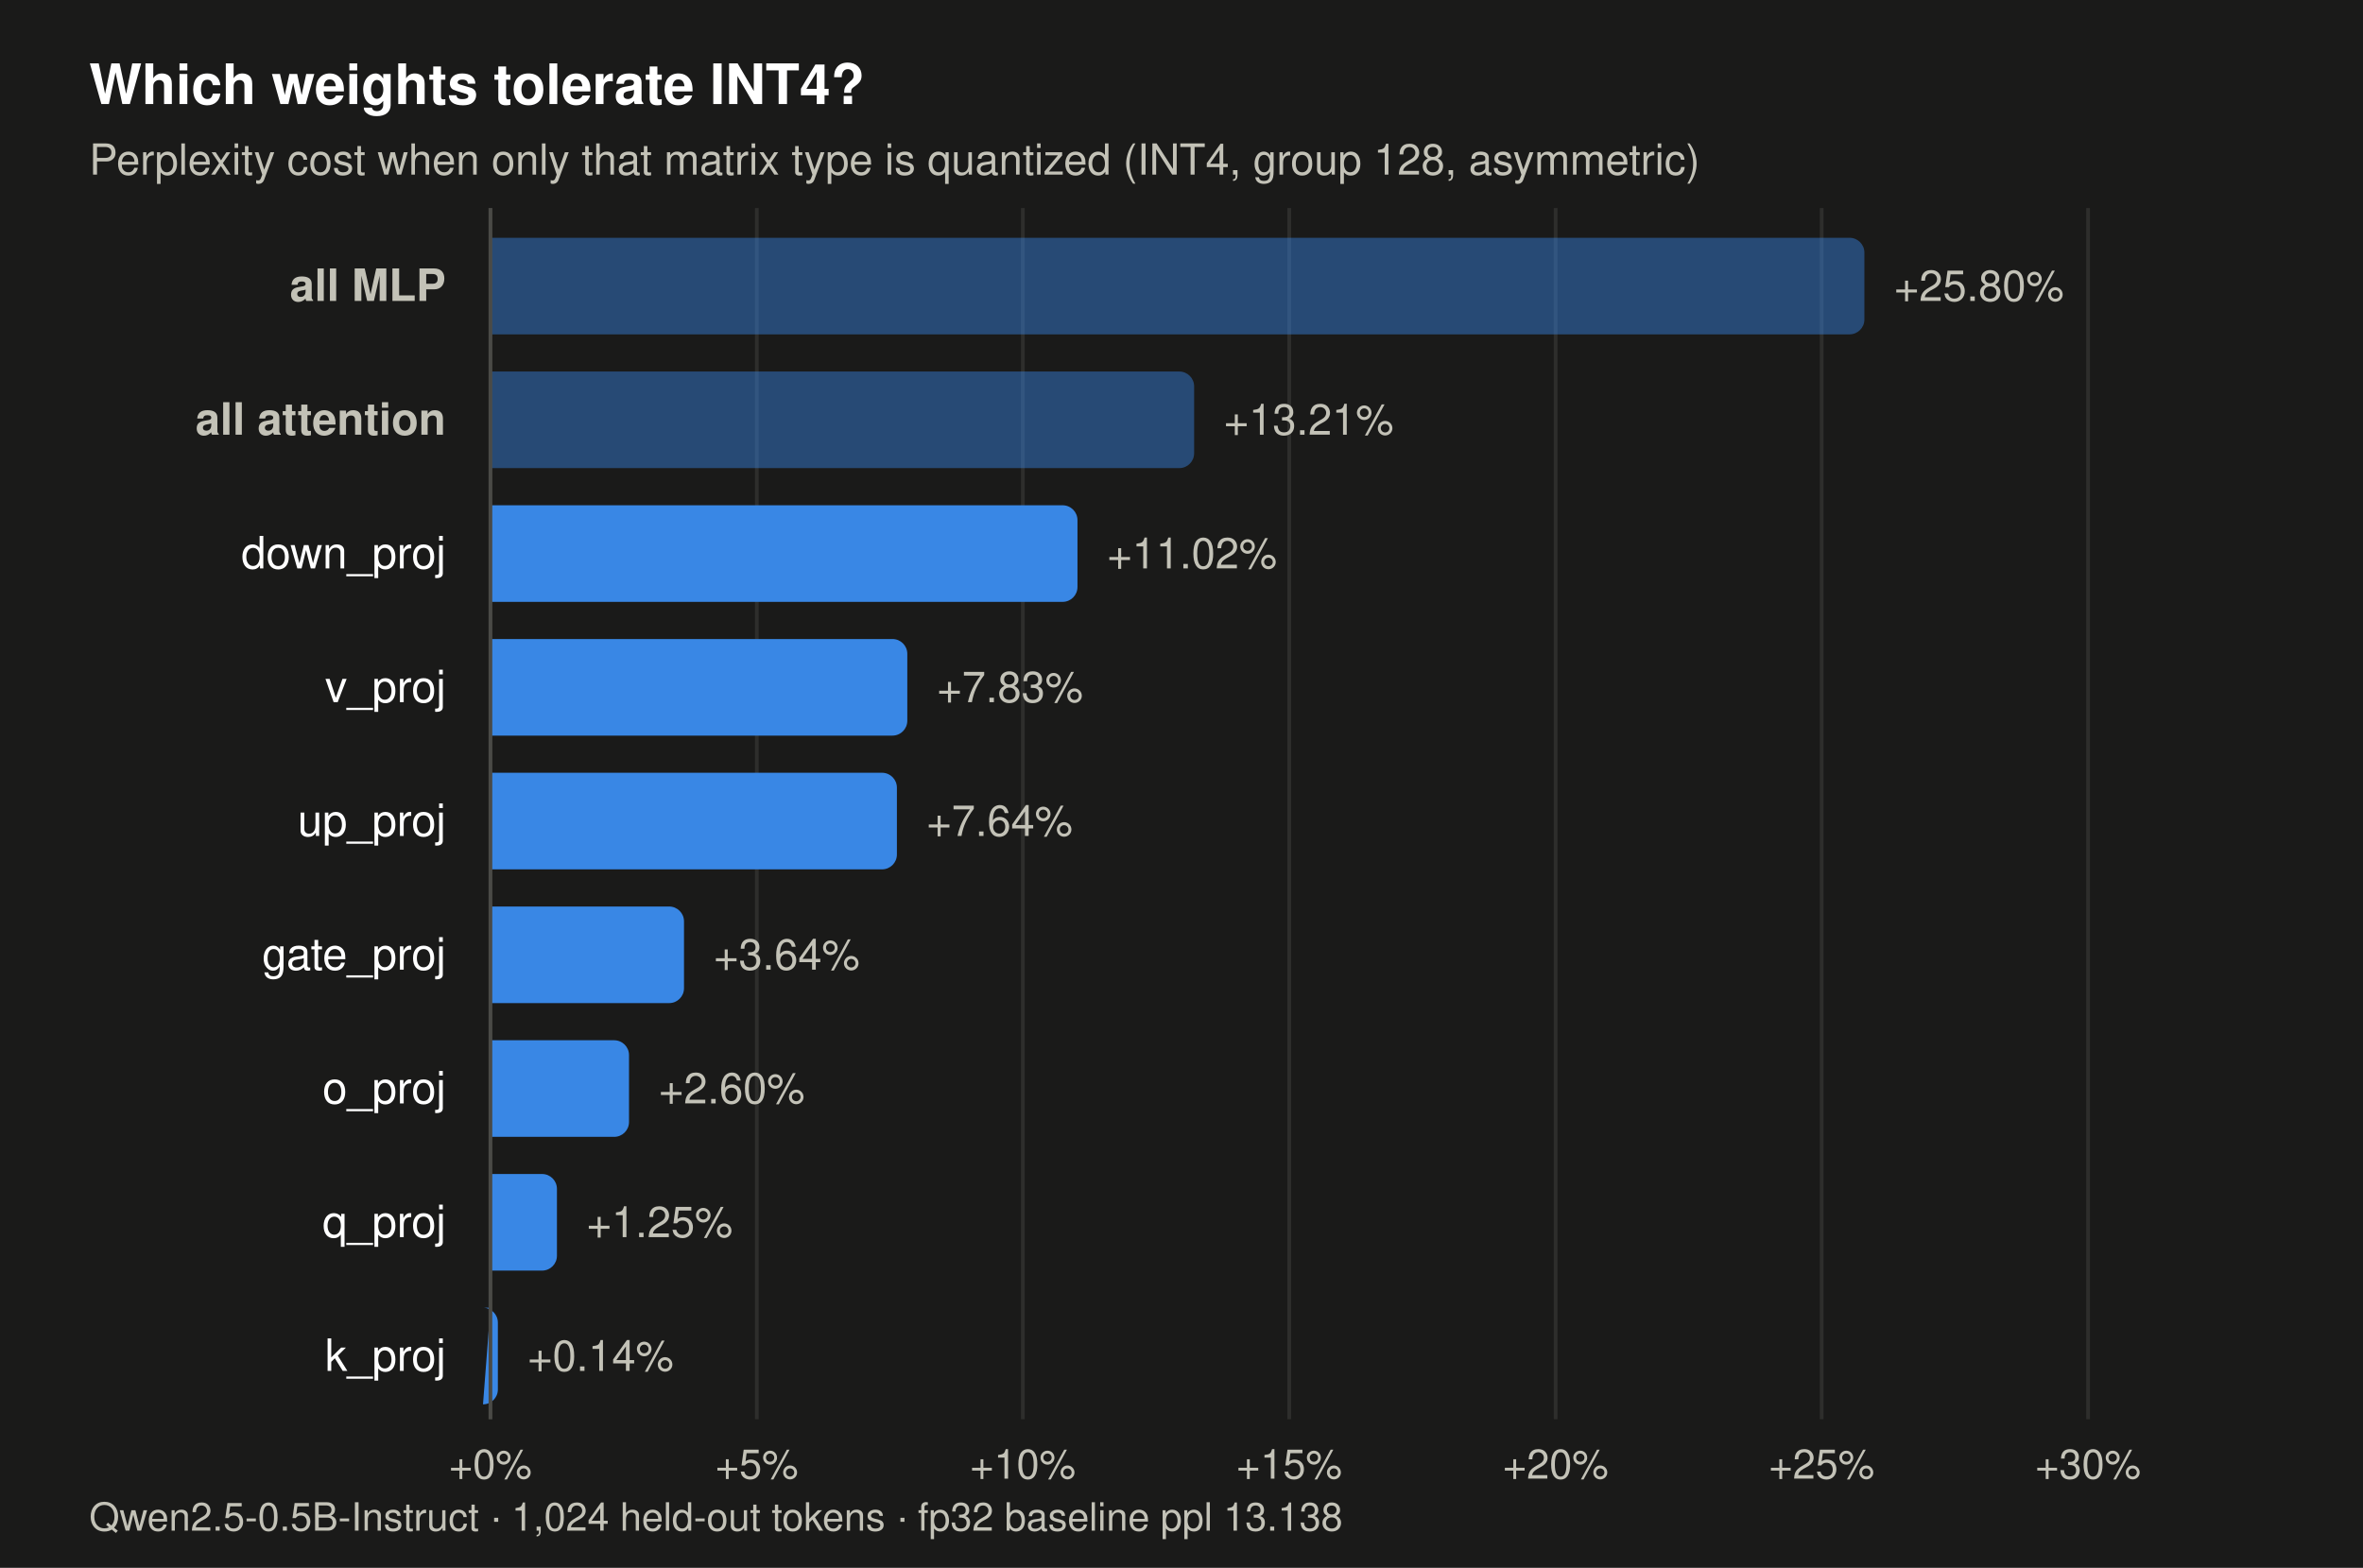
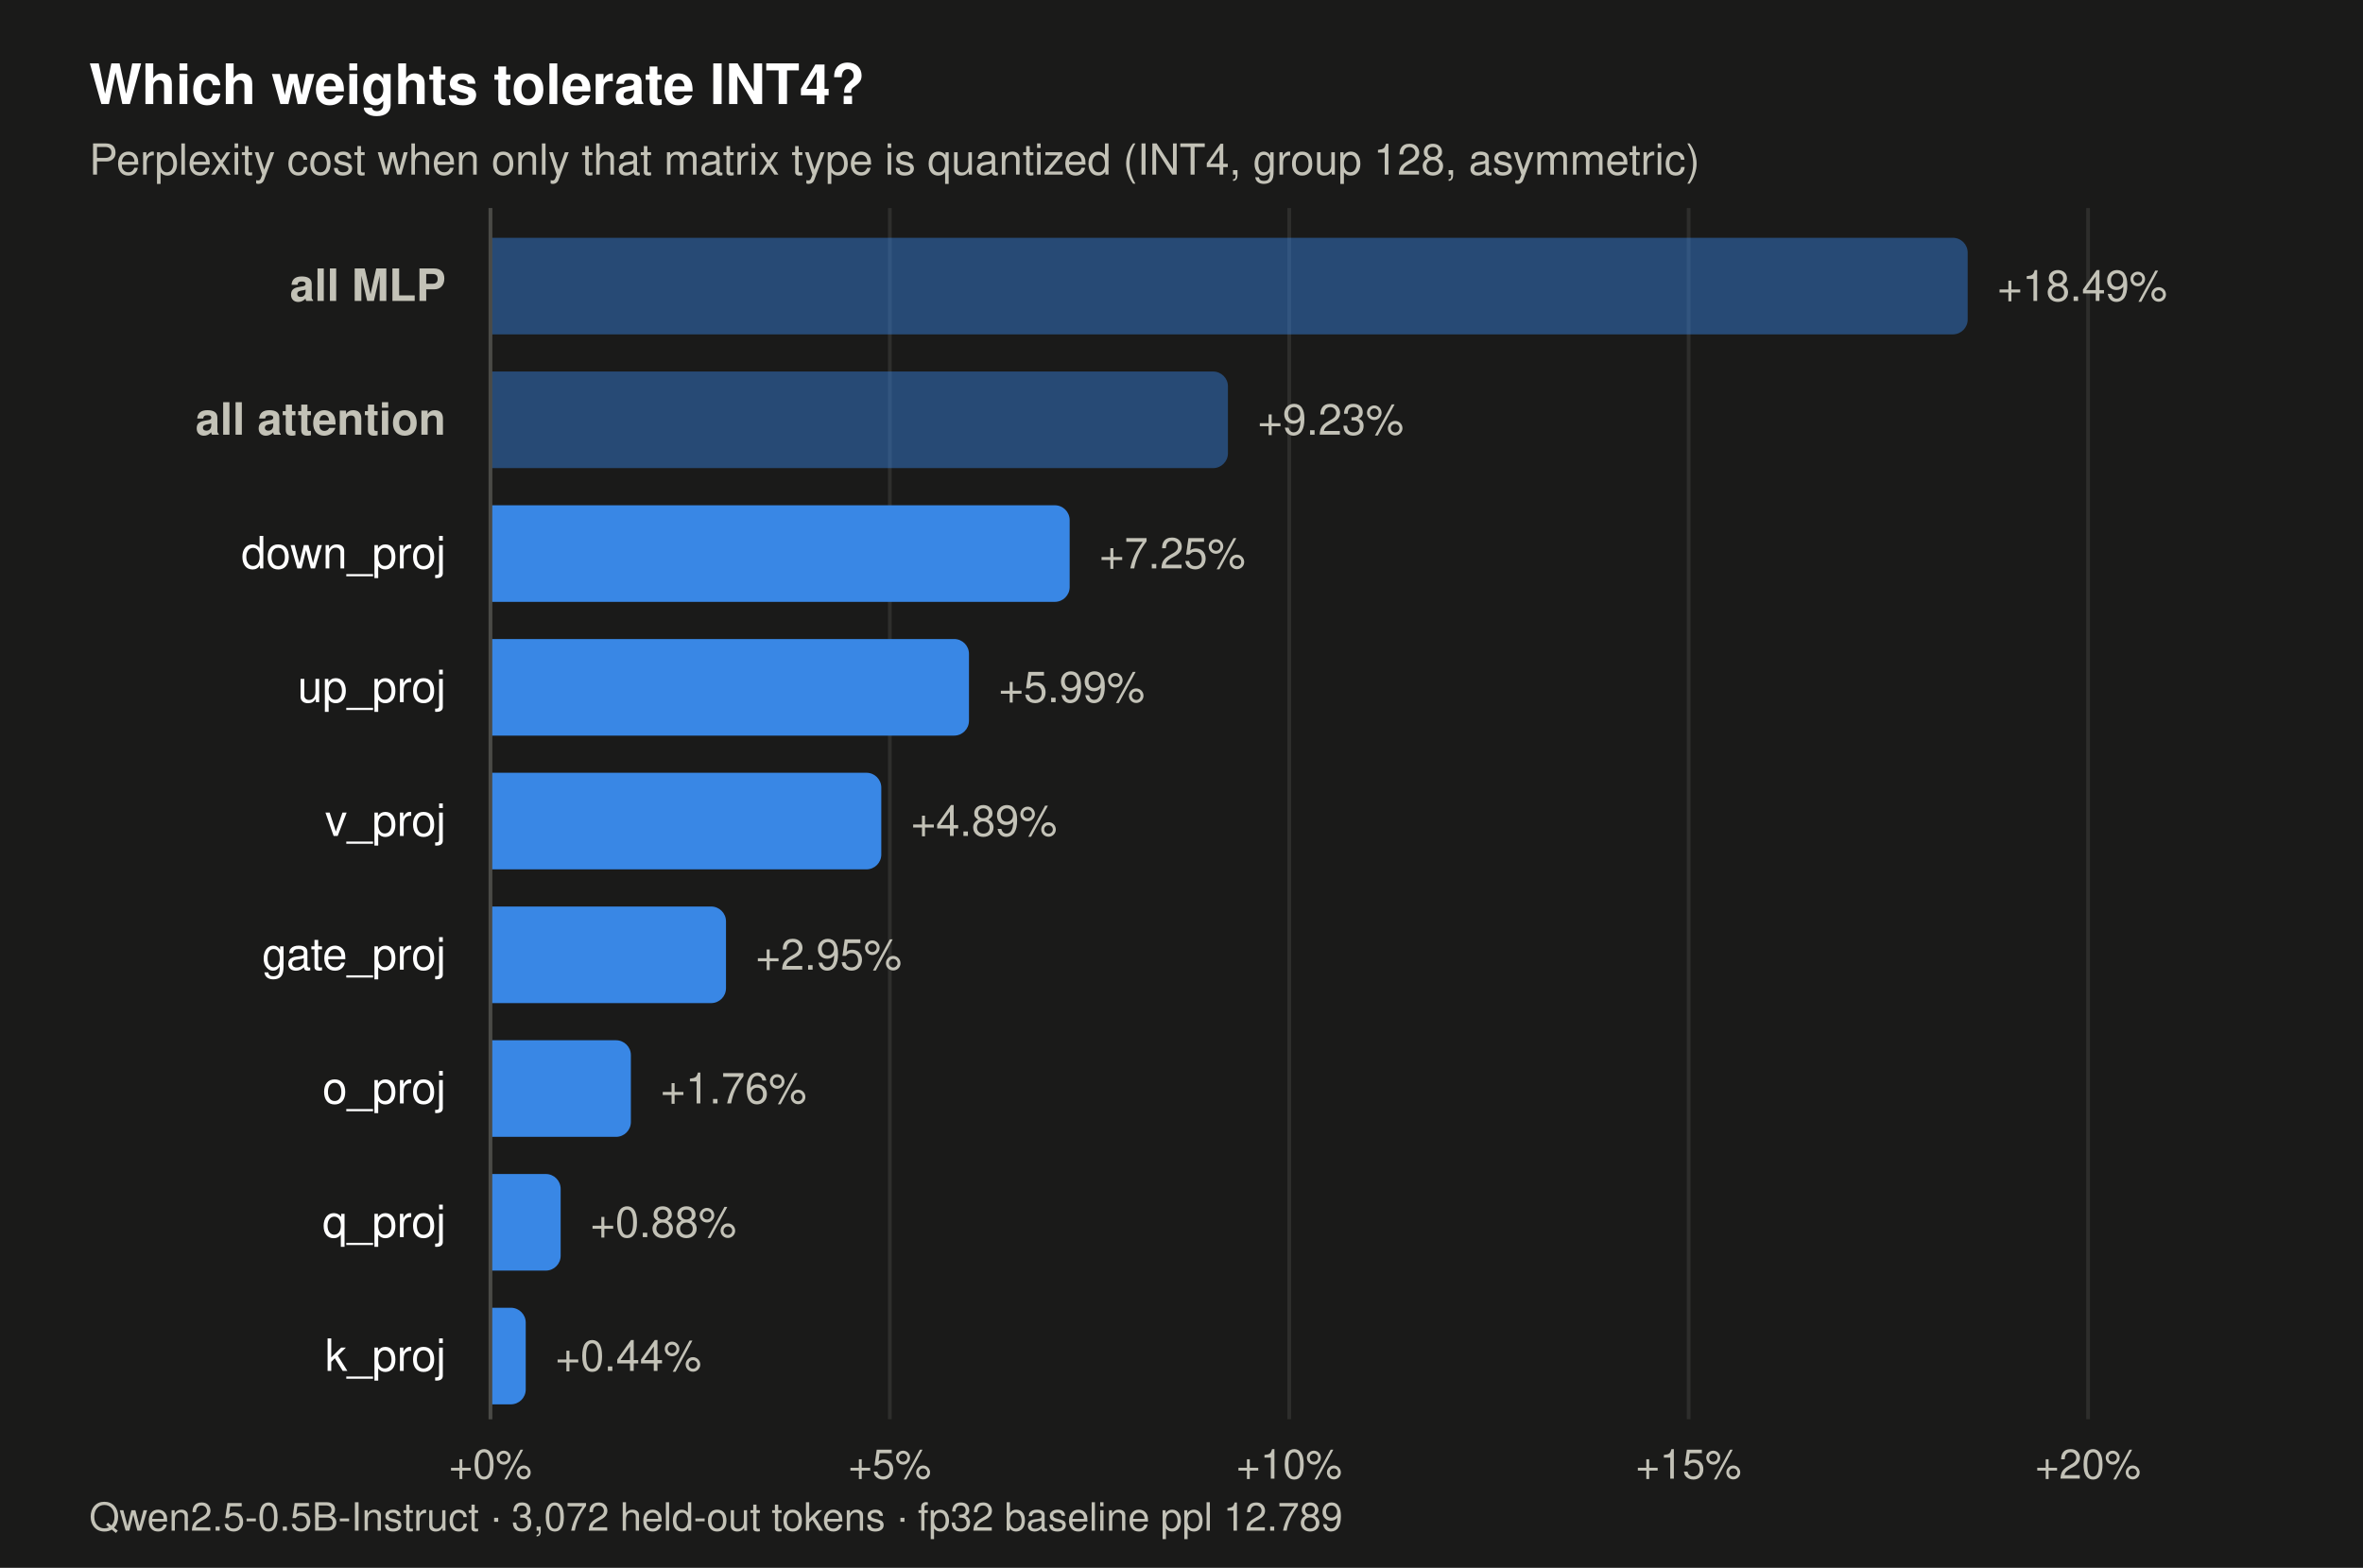
<svg xmlns="http://www.w3.org/2000/svg" width="636" height="422" viewBox="0 0 636 422" font-family="ui-sans-serif,-apple-system,BlinkMacSystemFont,'Segoe UI',Helvetica,Arial,sans-serif" role="img" aria-label="Perplexity cost of INT4 quantization by weight matrix type">
  <rect width="636" height="422" fill="#1a1a19" />
  <text x="24" y="28" fill="#ffffff" font-size="15" font-weight="600">Which weights tolerate INT4?</text>
  <text x="24" y="47" fill="#c3c2b7" font-size="11.5">Perplexity cost when only that matrix type is quantized (INT4, group 128, asymmetric)</text>
  <line x1="132.0" y1="56" x2="132.0" y2="382" stroke="#2e2e2c" stroke-width="1" />
  <text x="132.0" y="398" fill="#c3c2b7" font-size="11" text-anchor="middle">+0%</text>
-   <line x1="203.7" y1="56" x2="203.7" y2="382" stroke="#2e2e2c" stroke-width="1" />
-   <text x="203.7" y="398" fill="#c3c2b7" font-size="11" text-anchor="middle">+5%</text>
-   <line x1="275.3" y1="56" x2="275.3" y2="382" stroke="#2e2e2c" stroke-width="1" />
-   <text x="275.3" y="398" fill="#c3c2b7" font-size="11" text-anchor="middle">+10%</text>
+   <line x1="239.5" y1="56" x2="239.5" y2="382" stroke="#2e2e2c" stroke-width="1" />
+   <text x="239.5" y="398" fill="#c3c2b7" font-size="11" text-anchor="middle">+5%</text>
  <line x1="347.0" y1="56" x2="347.0" y2="382" stroke="#2e2e2c" stroke-width="1" />
-   <text x="347.0" y="398" fill="#c3c2b7" font-size="11" text-anchor="middle">+15%</text>
-   <line x1="418.7" y1="56" x2="418.7" y2="382" stroke="#2e2e2c" stroke-width="1" />
-   <text x="418.7" y="398" fill="#c3c2b7" font-size="11" text-anchor="middle">+20%</text>
-   <line x1="490.3" y1="56" x2="490.3" y2="382" stroke="#2e2e2c" stroke-width="1" />
-   <text x="490.3" y="398" fill="#c3c2b7" font-size="11" text-anchor="middle">+25%</text>
+   <text x="347.0" y="398" fill="#c3c2b7" font-size="11" text-anchor="middle">+10%</text>
+   <line x1="454.5" y1="56" x2="454.5" y2="382" stroke="#2e2e2c" stroke-width="1" />
+   <text x="454.5" y="398" fill="#c3c2b7" font-size="11" text-anchor="middle">+15%</text>
  <line x1="562.0" y1="56" x2="562.0" y2="382" stroke="#2e2e2c" stroke-width="1" />
-   <text x="562.0" y="398" fill="#c3c2b7" font-size="11" text-anchor="middle">+30%</text>
+   <text x="562.0" y="398" fill="#c3c2b7" font-size="11" text-anchor="middle">+20%</text>
  <text x="120" y="81.0" fill="#c3c2b7" font-size="12" text-anchor="end" font-weight="600">all MLP</text>
-   <path d="M132 64 h365.8 a4 4 0 0 1 4 4 v18 a4 4 0 0 1 -4 4 h-365.8 z" fill="#3987e5" fill-opacity="0.45" />
-   <text x="509.8" y="81.0" fill="#c3c2b7" font-size="11.5">+25.80%</text>
+   <path d="M132 64 h393.6 a4 4 0 0 1 4 4 v18 a4 4 0 0 1 -4 4 h-393.6 z" fill="#3987e5" fill-opacity="0.45" />
+   <text x="537.6" y="81.0" fill="#c3c2b7" font-size="11.5">+18.49%</text>
  <text x="120" y="117.0" fill="#c3c2b7" font-size="12" text-anchor="end" font-weight="600">all attention</text>
-   <path d="M132 100 h185.4 a4 4 0 0 1 4 4 v18 a4 4 0 0 1 -4 4 h-185.4 z" fill="#3987e5" fill-opacity="0.45" />
-   <text x="329.4" y="117.0" fill="#c3c2b7" font-size="11.5">+13.21%</text>
+   <path d="M132 100 h194.5 a4 4 0 0 1 4 4 v18 a4 4 0 0 1 -4 4 h-194.5 z" fill="#3987e5" fill-opacity="0.45" />
+   <text x="338.5" y="117.0" fill="#c3c2b7" font-size="11.5">+9.23%</text>
  <text x="120" y="153.0" fill="#ffffff" font-size="12" text-anchor="end">down_proj</text>
-   <path d="M132 136 h154.0 a4 4 0 0 1 4 4 v18 a4 4 0 0 1 -4 4 h-154.0 z" fill="#3987e5" fill-opacity="1" />
-   <text x="298.0" y="153.0" fill="#c3c2b7" font-size="11.5">+11.02%</text>
-   <text x="120" y="189.0" fill="#ffffff" font-size="12" text-anchor="end">v_proj</text>
-   <path d="M132 172 h108.2 a4 4 0 0 1 4 4 v18 a4 4 0 0 1 -4 4 h-108.2 z" fill="#3987e5" fill-opacity="1" />
-   <text x="252.2" y="189.0" fill="#c3c2b7" font-size="11.5">+7.83%</text>
-   <text x="120" y="225.0" fill="#ffffff" font-size="12" text-anchor="end">up_proj</text>
-   <path d="M132 208 h105.4 a4 4 0 0 1 4 4 v18 a4 4 0 0 1 -4 4 h-105.4 z" fill="#3987e5" fill-opacity="1" />
-   <text x="249.4" y="225.0" fill="#c3c2b7" font-size="11.5">+7.64%</text>
+   <path d="M132 136 h151.9 a4 4 0 0 1 4 4 v18 a4 4 0 0 1 -4 4 h-151.9 z" fill="#3987e5" fill-opacity="1" />
+   <text x="295.9" y="153.0" fill="#c3c2b7" font-size="11.5">+7.25%</text>
+   <text x="120" y="189.0" fill="#ffffff" font-size="12" text-anchor="end">up_proj</text>
+   <path d="M132 172 h124.8 a4 4 0 0 1 4 4 v18 a4 4 0 0 1 -4 4 h-124.8 z" fill="#3987e5" fill-opacity="1" />
+   <text x="268.8" y="189.0" fill="#c3c2b7" font-size="11.5">+5.99%</text>
+   <text x="120" y="225.0" fill="#ffffff" font-size="12" text-anchor="end">v_proj</text>
+   <path d="M132 208 h101.2 a4 4 0 0 1 4 4 v18 a4 4 0 0 1 -4 4 h-101.2 z" fill="#3987e5" fill-opacity="1" />
+   <text x="245.2" y="225.0" fill="#c3c2b7" font-size="11.5">+4.89%</text>
  <text x="120" y="261.0" fill="#ffffff" font-size="12" text-anchor="end">gate_proj</text>
-   <path d="M132 244 h48.1 a4 4 0 0 1 4 4 v18 a4 4 0 0 1 -4 4 h-48.1 z" fill="#3987e5" fill-opacity="1" />
-   <text x="192.1" y="261.0" fill="#c3c2b7" font-size="11.5">+3.64%</text>
+   <path d="M132 244 h59.4 a4 4 0 0 1 4 4 v18 a4 4 0 0 1 -4 4 h-59.4 z" fill="#3987e5" fill-opacity="1" />
+   <text x="203.4" y="261.0" fill="#c3c2b7" font-size="11.5">+2.95%</text>
  <text x="120" y="297.0" fill="#ffffff" font-size="12" text-anchor="end">o_proj</text>
-   <path d="M132 280 h33.3 a4 4 0 0 1 4 4 v18 a4 4 0 0 1 -4 4 h-33.3 z" fill="#3987e5" fill-opacity="1" />
-   <text x="177.3" y="297.0" fill="#c3c2b7" font-size="11.5">+2.60%</text>
+   <path d="M132 280 h33.8 a4 4 0 0 1 4 4 v18 a4 4 0 0 1 -4 4 h-33.8 z" fill="#3987e5" fill-opacity="1" />
+   <text x="177.8" y="297.0" fill="#c3c2b7" font-size="11.5">+1.76%</text>
  <text x="120" y="333.0" fill="#ffffff" font-size="12" text-anchor="end">q_proj</text>
-   <path d="M132 316 h13.9 a4 4 0 0 1 4 4 v18 a4 4 0 0 1 -4 4 h-13.9 z" fill="#3987e5" fill-opacity="1" />
-   <text x="157.9" y="333.0" fill="#c3c2b7" font-size="11.5">+1.25%</text>
+   <path d="M132 316 h14.9 a4 4 0 0 1 4 4 v18 a4 4 0 0 1 -4 4 h-14.9 z" fill="#3987e5" fill-opacity="1" />
+   <text x="158.9" y="333.0" fill="#c3c2b7" font-size="11.5">+0.88%</text>
  <text x="120" y="369.0" fill="#ffffff" font-size="12" text-anchor="end">k_proj</text>
-   <path d="M132 352 h-2.0 a4 4 0 0 1 4 4 v18 a4 4 0 0 1 -4 4 h--2.0 z" fill="#3987e5" fill-opacity="1" />
-   <text x="142.0" y="369.0" fill="#c3c2b7" font-size="11.5">+0.14%</text>
+   <path d="M132 352 h5.5 a4 4 0 0 1 4 4 v18 a4 4 0 0 1 -4 4 h-5.5 z" fill="#3987e5" fill-opacity="1" />
+   <text x="149.5" y="369.0" fill="#c3c2b7" font-size="11.5">+0.44%</text>
  <line x1="132" y1="56" x2="132" y2="382" stroke="#4a4a46" stroke-width="1" />
-   <text x="24" y="412" fill="#c3c2b7" font-size="10.5">Qwen2.5-0.5B-Instruct · 1,024 held-out tokens · fp32 baseline ppl 13.138</text>
+   <text x="24" y="412" fill="#c3c2b7" font-size="10.5">Qwen2.5-0.5B-Instruct · 3,072 held-out tokens · fp32 baseline ppl 12.789</text>
</svg>
